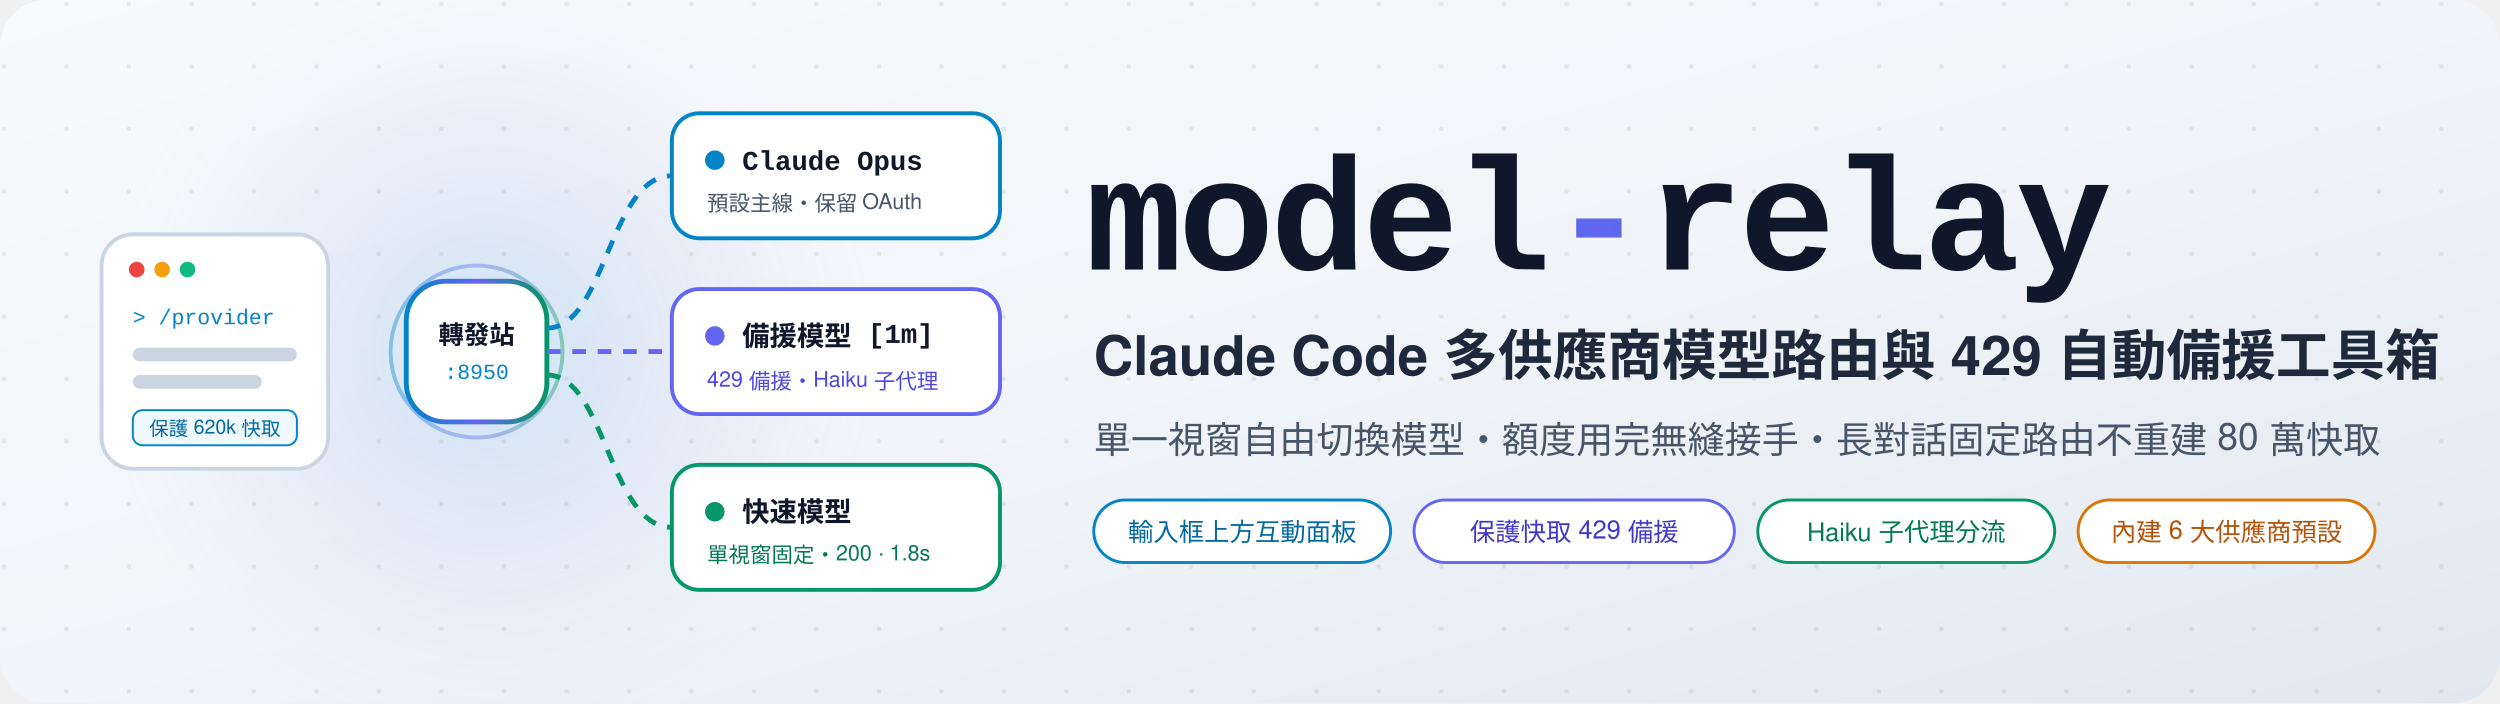
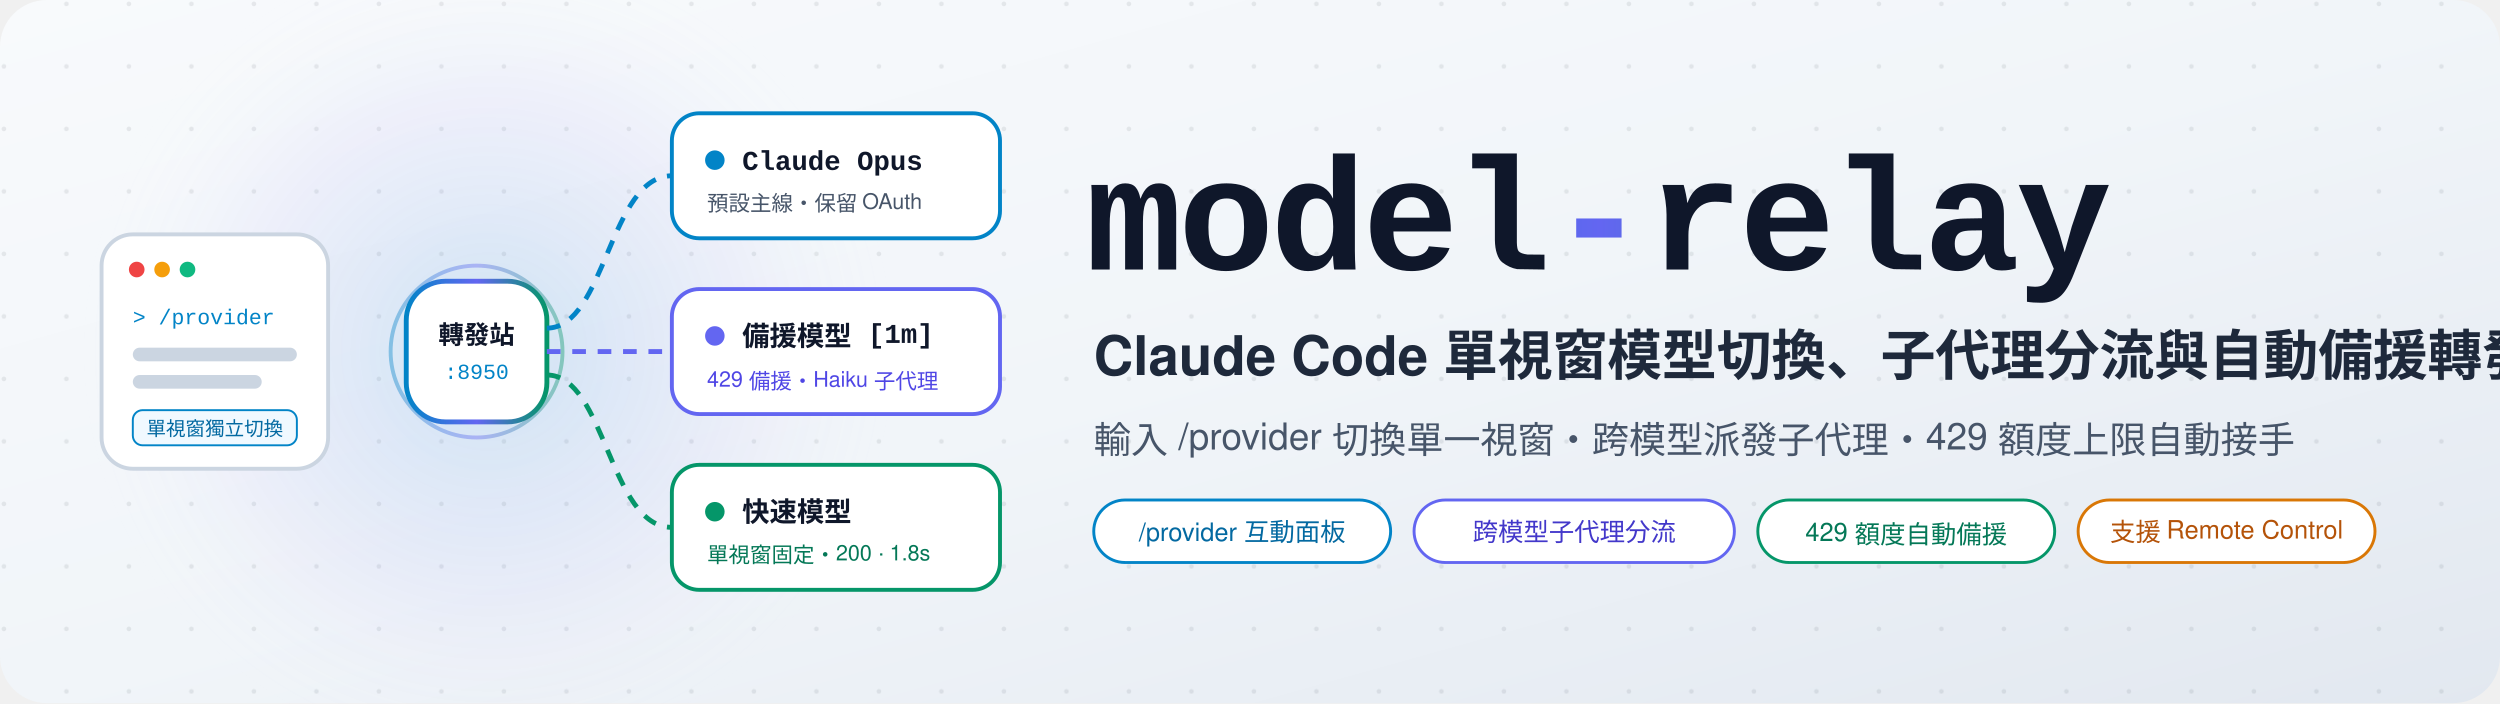
- <svg xmlns="http://www.w3.org/2000/svg" width="1280" height="360" viewBox="0 0 1280 360" role="img" aria-label="model-relay：Claude Code 多供應商模型路由與保護快取的 429 自動備援轉發站">
+ <svg xmlns="http://www.w3.org/2000/svg" width="1280" height="360" viewBox="0 0 1280 360" role="img" aria-label="model-relay：Claude Code 單視窗模型切換、子代理分流與 429 自動備援轉發站">
  <defs>
    <linearGradient id="bg" x1="0" y1="0" x2="1" y2="1">
      <stop offset="0" stop-color="#f8fafc" />
      <stop offset="0.5" stop-color="#f1f5f9" />
      <stop offset="1" stop-color="#e2e8f0" />
    </linearGradient>
    <linearGradient id="accent" x1="0" y1="0" x2="1" y2="0">
      <stop offset="0" stop-color="#0284c7" />
      <stop offset="0.5" stop-color="#6366f1" />
      <stop offset="1" stop-color="#059669" />
    </linearGradient>
    <radialGradient id="halo" cx="50%" cy="50%" r="50%">
      <stop offset="0%" stop-color="#0284c7" stop-opacity="0.16" />
      <stop offset="60%" stop-color="#6366f1" stop-opacity="0.06" />
      <stop offset="100%" stop-color="#f8fafc" stop-opacity="0" />
    </radialGradient>
    <pattern id="grid" width="32" height="32" patternUnits="userSpaceOnUse">
      <circle cx="2" cy="2" r="1.2" fill="#0f172a" opacity="0.08" />
    </pattern>
    <style>
      .mono { font-family: ui-monospace, SFMono-Regular, Menlo, Consolas, "Liberation Mono", "PingFang TC", "Microsoft JhengHei", "Noto Sans TC", monospace; }
      .sans { font-family: -apple-system, BlinkMacSystemFont, "Segoe UI", "PingFang TC", "Microsoft JhengHei", "Noto Sans TC", Helvetica, Arial, sans-serif; }
      .lane1 { animation: l1 9s ease-in-out infinite; }
      .lane2 { animation: l2 9s ease-in-out infinite; }
      .lane3 { animation: l3 9s ease-in-out infinite; }
      @keyframes l1 { 0%, 30% { opacity: 1; } 34%, 95% { opacity: 0.32; } 100% { opacity: 1; } }
      @keyframes l2 { 0%, 30% { opacity: 0.32; } 35%, 65% { opacity: 1; } 70%, 100% { opacity: 0.32; } }
      @keyframes l3 { 0%, 65% { opacity: 0.32; } 70%, 95% { opacity: 1; } 100% { opacity: 0.32; } }
      .dash { stroke-dasharray: 7 6; animation: d 1.4s linear infinite; }
      @keyframes d { to { stroke-dashoffset: -26; } }
      .ring { animation: r 4.5s ease-in-out infinite; transform-origin: 214px 180px; }
      @keyframes r { 0%, 100% { opacity: 0.3; transform: scale(0.96); } 50% { opacity: 0.85; transform: scale(1.04); } }
    </style>
  </defs>
  <rect width="1280" height="360" rx="24" fill="url(#bg)" />
  <rect width="1280" height="360" rx="24" fill="url(#grid)" />
  <circle cx="250" cy="180" r="210" fill="url(#halo)" />
  <g transform="translate(52 44)">
    <rect x="0" y="76" width="116" height="120" rx="16" fill="#ffffff" stroke="#cbd5e1" stroke-width="2" />
    <circle cx="18" cy="94" r="4" fill="#ef4444" />
    <circle cx="31" cy="94" r="4" fill="#f59e0b" />
    <circle cx="44" cy="94" r="4" fill="#10b981" />
    <text x="16" y="122" class="mono" font-size="11" fill="#0284c7">&gt; /provider</text>
    <rect x="16" y="134" width="84" height="7" rx="3.5" fill="#cbd5e1" />
    <rect x="16" y="148" width="66" height="7" rx="3.5" fill="#cbd5e1" />
    <rect x="16" y="166" width="84" height="18" rx="5" fill="#f0f9ff" stroke="#0284c7" stroke-width="1" />
-     <text x="58" y="179" text-anchor="middle" class="sans" font-size="10" fill="#0369a1">保護 620k 快取</text>
+     <text x="58" y="179" text-anchor="middle" class="sans" font-size="10" fill="#0369a1">單視窗獨立切換</text>
    <line x1="116" y1="136" x2="156" y2="136" stroke="url(#accent)" stroke-width="3" class="dash" />
    <circle cx="192" cy="136" r="44" fill="none" stroke="url(#accent)" stroke-width="2" opacity="0.4" class="ring" />
    <rect x="156" y="100" width="72" height="72" rx="20" fill="#ffffff" stroke="url(#accent)" stroke-width="2.5" />
    <text x="192" y="132" text-anchor="middle" class="sans" font-size="13" font-weight="700" fill="#0f172a">轉發站</text>
    <text x="192" y="150" text-anchor="middle" class="mono" font-size="11" fill="#0284c7">:8950</text>
    <path d="M228 124 C 258 124, 260 46, 292 46" fill="none" stroke="#0284c7" stroke-width="2.5" class="lane1 dash" />
    <path d="M228 136 L 292 136" fill="none" stroke="#6366f1" stroke-width="2.5" class="lane2 dash" />
    <path d="M228 148 C 258 148, 260 226, 292 226" fill="none" stroke="#059669" stroke-width="2.5" class="lane3 dash" />
    <g class="lane1">
      <rect x="292" y="14" width="168" height="64" rx="14" fill="#ffffff" stroke="#0284c7" stroke-width="2" />
      <circle cx="314" cy="38" r="5" fill="#0284c7" />
      <text x="328" y="43" class="mono" font-size="14" font-weight="700" fill="#0f172a">Claude Opus</text>
      <text x="310" y="64" class="sans" font-size="11" fill="#475569">預設主線・保留 OAuth</text>
    </g>
    <g class="lane2">
      <rect x="292" y="104" width="168" height="64" rx="14" fill="#ffffff" stroke="#6366f1" stroke-width="2" />
      <circle cx="314" cy="128" r="5" fill="#6366f1" />
      <text x="328" y="133" class="mono" font-size="14" font-weight="700" fill="#0f172a">備援模型 [1m]</text>
      <text x="310" y="154" class="sans" font-size="11" fill="#4f46e5">429 備援・Haiku 子代理</text>
    </g>
    <g class="lane3">
      <rect x="292" y="194" width="168" height="64" rx="14" fill="#ffffff" stroke="#059669" stroke-width="2" />
      <circle cx="314" cy="218" r="5" fill="#059669" />
      <text x="328" y="223" class="mono" font-size="14" font-weight="700" fill="#0f172a">快速模型</text>
      <text x="310" y="244" class="sans" font-size="11" fill="#047857">單視窗固定・200 · 1.8s</text>
    </g>
  </g>
  <text x="556" y="138" class="mono" font-size="82" font-weight="700" fill="#0f172a" letter-spacing="-2">model<tspan fill="url(#accent)">-</tspan>relay</text>
-   <text x="560" y="192" class="sans" font-size="28" font-weight="600" fill="#1e293b">Claude Code 多供應商模型路由與 429 自動備援工具箱</text>
-   <text x="560" y="232" class="sans" font-size="19" fill="#475569">單一視窗自由切換模型・額度用完無縫接手・長對話固定路由不重建 80 萬快取</text>
+   <text x="560" y="192" class="sans" font-size="28" font-weight="600" fill="#1e293b">Claude Code 單視窗模型切換、子代理分流與自動備援轉發站</text>
+   <text x="560" y="232" class="sans" font-size="19" fill="#475569">輸入 /provider 切換單一視窗・跨模型派發子代理・429 額度上限自動接手</text>
  <g transform="translate(560 256)">
    <rect x="0" y="0" width="152" height="32" rx="16" fill="#ffffff" stroke="#0284c7" stroke-width="1.5" />
-     <text x="76" y="21" text-anchor="middle" class="sans" font-size="13" fill="#0369a1">輸入框上方互動面板</text>
+     <text x="76" y="21" text-anchor="middle" class="sans" font-size="13" fill="#0369a1">/provider 互動面板</text>
    <rect x="164" y="0" width="164" height="32" rx="16" fill="#ffffff" stroke="#6366f1" stroke-width="1.5" />
-     <text x="246" y="21" text-anchor="middle" class="sans" font-size="13" fill="#4338ca">保護快取 429 備援</text>
+     <text x="246" y="21" text-anchor="middle" class="sans" font-size="13" fill="#4338ca">跨模型子代理分流</text>
    <rect x="340" y="0" width="152" height="32" rx="16" fill="#ffffff" stroke="#059669" stroke-width="1.5" />
-     <text x="416" y="21" text-anchor="middle" class="sans" font-size="13" fill="#047857">Haiku 子代理分流</text>
+     <text x="416" y="21" text-anchor="middle" class="sans" font-size="13" fill="#047857">429 額度自動備援</text>
    <rect x="504" y="0" width="152" height="32" rx="16" fill="#ffffff" stroke="#d97706" stroke-width="1.5" />
-     <text x="580" y="21" text-anchor="middle" class="sans" font-size="13" fill="#b45309">內建 6 大供應商預設</text>
+     <text x="580" y="21" text-anchor="middle" class="sans" font-size="13" fill="#b45309">支援 Remote Control</text>
  </g>
</svg>
